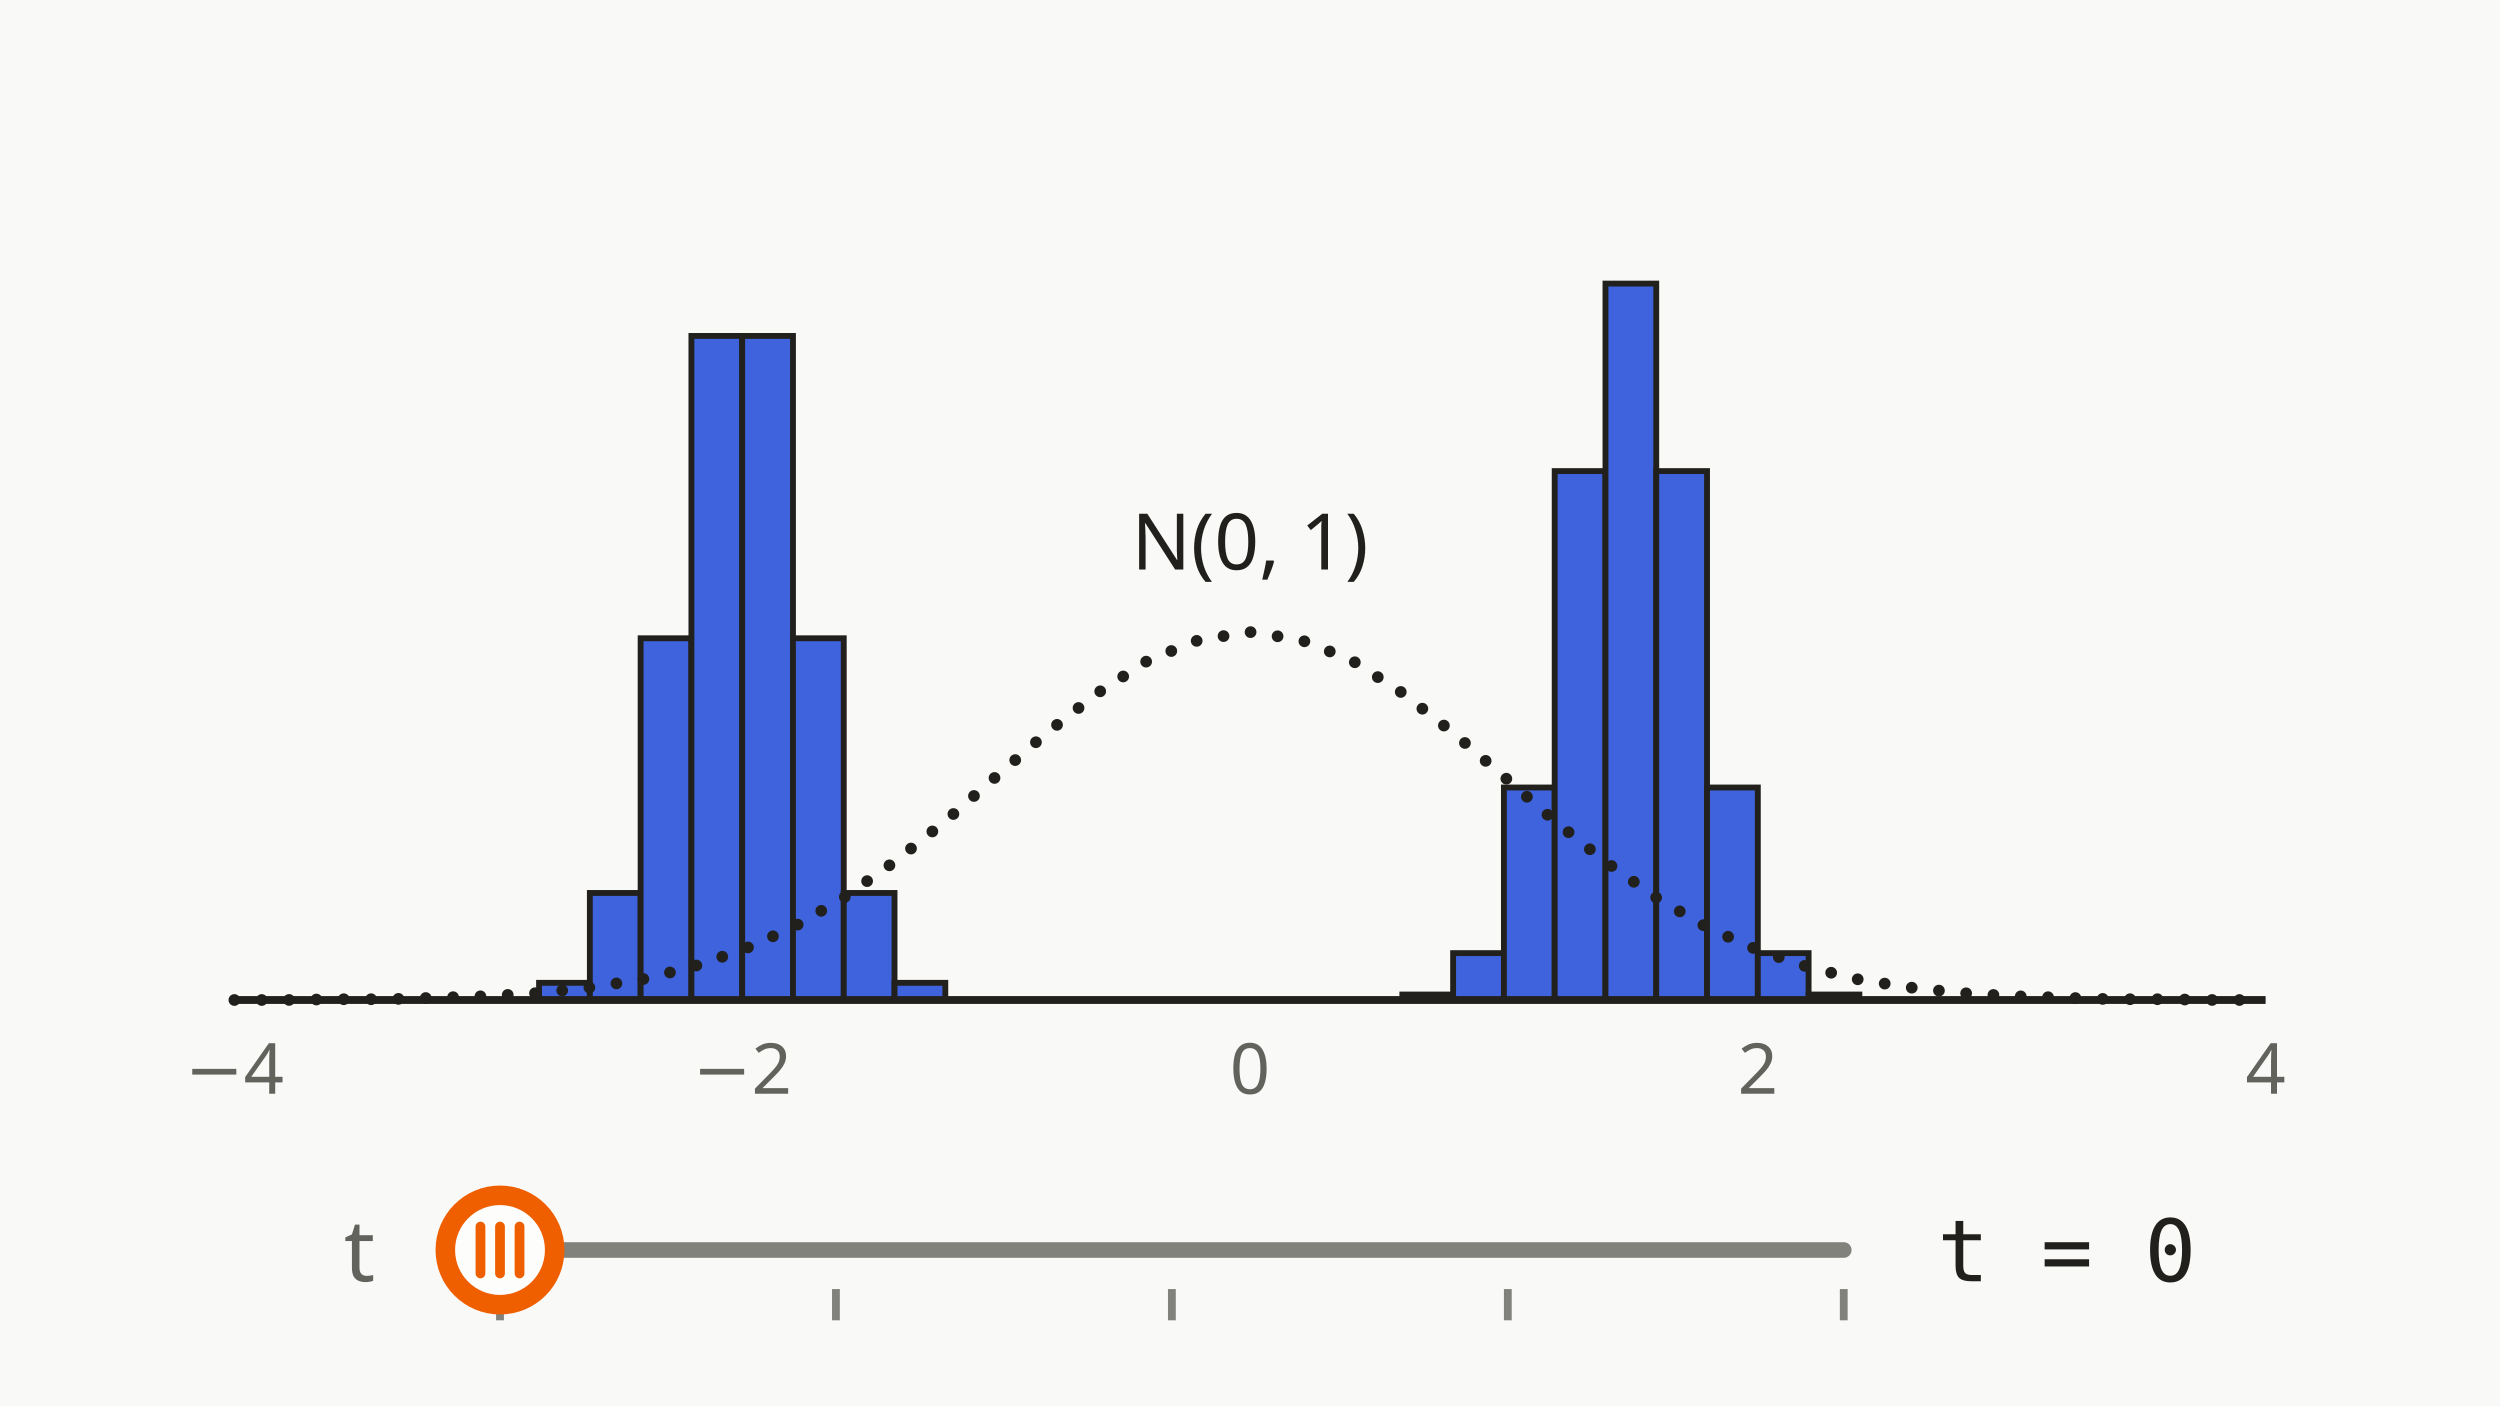
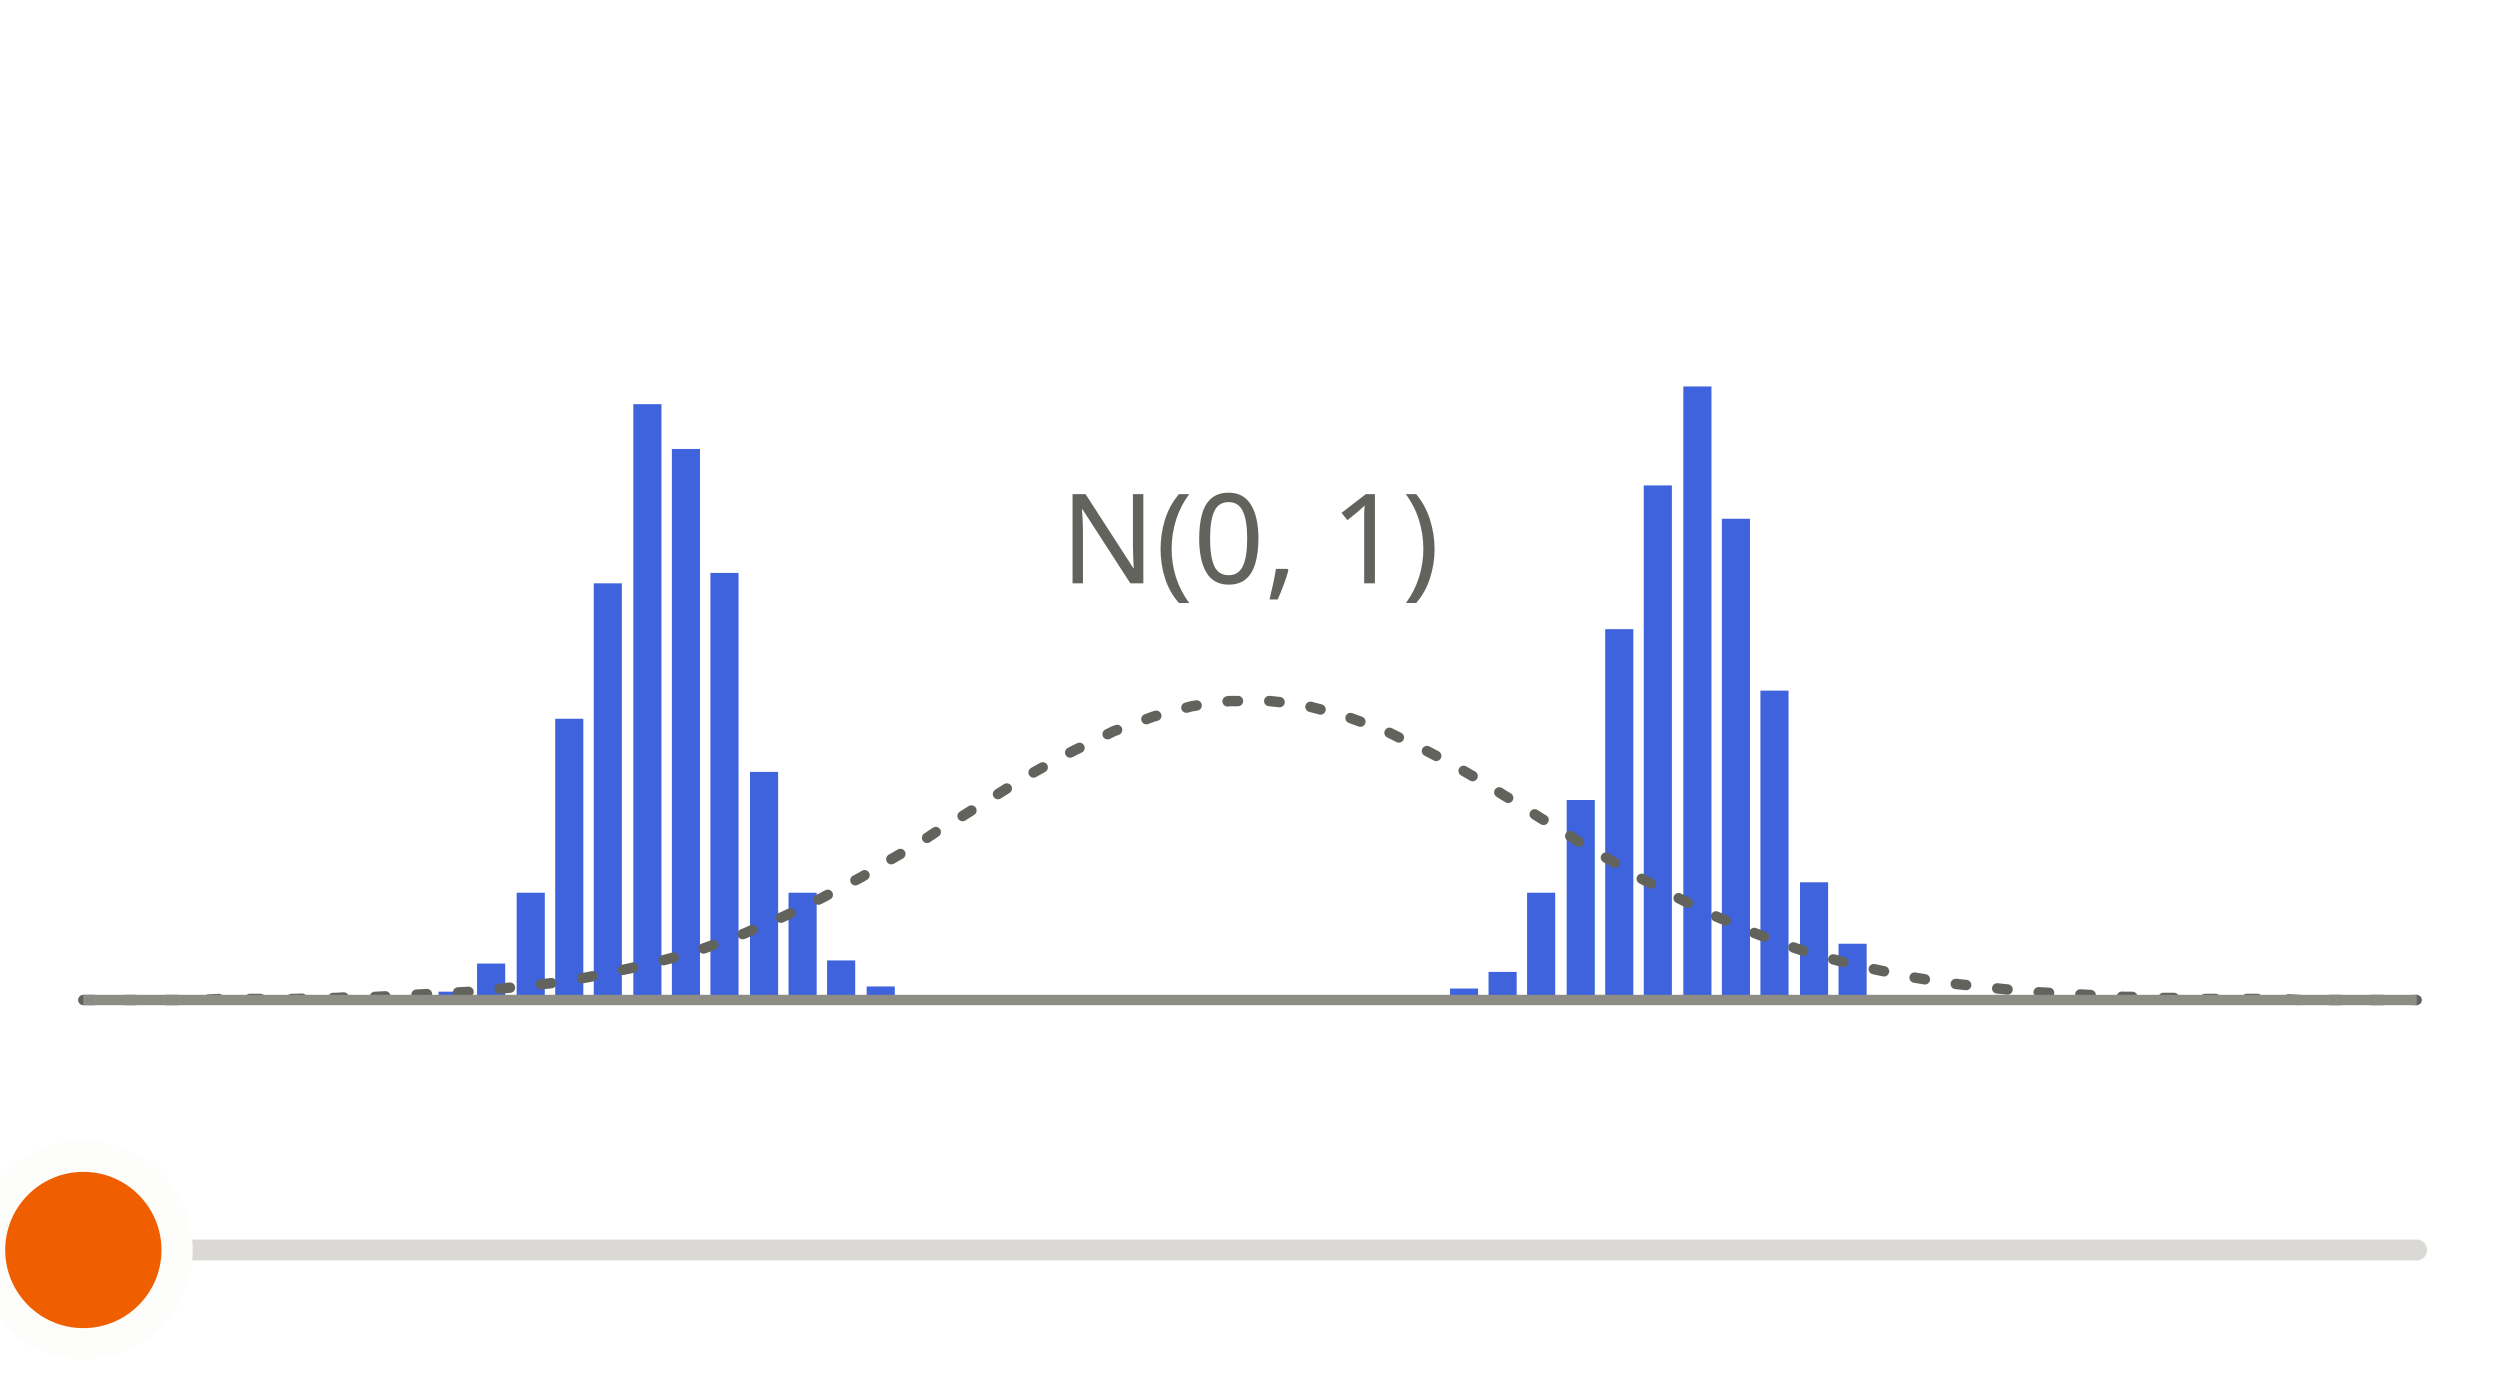
- <svg xmlns="http://www.w3.org/2000/svg" viewBox="0 0 320 180" width="320" height="180" role="img">
-   <style>@media (prefers-color-scheme:dark){[fill="#21201c"]{fill:#eeeeec}[fill="#63635e"]{fill:#b5b3ad}[fill="#f9f9f8"]{fill:#191918}[fill="#fdfdfc"]{fill:#111110}[stroke="#21201c"]{stroke:#eeeeec}[stroke="#82827c"]{stroke:#7c7b74}[stroke="#ef5f00"]{stroke:#f76b15}}</style>
-   <rect width="320" height="180" fill="#f9f9f8" />
-   <g fill="#3e63dd" stroke="#21201c" stroke-width="0.75">
-     <rect x="69" y="125.8" width="6.5" height="2.2" />
-     <rect x="75.5" y="114.3" width="6.5" height="13.7" />
-     <rect x="82" y="81.7" width="6.5" height="46.3" />
-     <rect x="88.5" y="43" width="6.5" height="85" />
-     <rect x="95" y="43" width="6.5" height="85" />
-     <rect x="101.5" y="81.7" width="6.5" height="46.3" />
-     <rect x="108" y="114.3" width="6.5" height="13.7" />
-     <rect x="114.5" y="125.8" width="6.5" height="2.2" />
-     <rect x="179.5" y="127.3" width="6.5" height="0.7" />
-     <rect x="186" y="122" width="6.5" height="6" />
-     <rect x="192.5" y="100.8" width="6.5" height="27.2" />
-     <rect x="199" y="60.3" width="6.5" height="67.7" />
-     <rect x="205.5" y="36.3" width="6.5" height="91.7" />
-     <rect x="212" y="60.3" width="6.5" height="67.7" />
-     <rect x="218.5" y="100.8" width="6.5" height="27.2" />
-     <rect x="225" y="122" width="6.5" height="6" />
-     <rect x="231.5" y="127.3" width="6.5" height="0.7" />
-   </g>
-   <path d="M30 128 36.5 128 43 127.9 49.5 127.9 56 127.7 62.5 127.5 69 127.1 75.5 126.4 82 125.4 88.5 123.8 95 121.6 101.5 118.7 108 114.9 114.5 110.3 121 105.1 127.5 99.4 134 93.8 140.5 88.7 147 84.5 153.5 81.9 160 80.9 166.5 81.9 173 84.5 179.5 88.7 186 93.8 192.5 99.4 199 105.1 205.5 110.3 212 114.9 218.5 118.7 225 121.6 231.5 123.8 238 125.4 244.5 126.4 251 127.1 257.5 127.5 264 127.7 270.5 127.9 277 127.9 283.5 128 290 128" transform="" fill="none" stroke="#21201c" stroke-width="1.5" stroke-dasharray="0 3.5" stroke-linecap="round" />
-   <text x="160" y="72.9" font-family="ui-sans-serif, system-ui, sans-serif" font-size="10" fill="#21201c" text-anchor="middle">N(0, 1)</text>
-   <path d="M30 128H290" stroke="#21201c" stroke-width="1" />
-   <g font-family="ui-sans-serif, system-ui, sans-serif" font-size="9" fill="#63635e" text-anchor="middle">
-     <text x="30" y="140">−4</text>
-     <text x="95" y="140">−2</text>
-     <text x="160" y="140">0</text>
-     <text x="225" y="140">2</text>
-     <text x="290" y="140">4</text>
-   </g>
-   <text x="48" y="164" font-family="ui-sans-serif, system-ui, sans-serif" font-size="11" fill="#63635e" text-anchor="end">t</text>
-   <path d="M64 160H236" stroke="#82827c" stroke-width="2" stroke-linecap="round" />
-   <path d="M64 165v4" stroke="#82827c" stroke-width="1" />
-   <path d="M107 165v4" stroke="#82827c" stroke-width="1" />
-   <path d="M150 165v4" stroke="#82827c" stroke-width="1" />
-   <path d="M193 165v4" stroke="#82827c" stroke-width="1" />
-   <path d="M236 165v4" stroke="#82827c" stroke-width="1" />
-   <g class="knob">
-     <circle cx="64" cy="160" r="7" fill="#fdfdfc" stroke="#ef5f00" stroke-width="2.5" />
-     <path d="M61.5 157v6" stroke="#ef5f00" stroke-width="1.25" stroke-linecap="round" />
-     <path d="M64 157v6" stroke="#ef5f00" stroke-width="1.25" stroke-linecap="round" />
-     <path d="M66.5 157v6" stroke="#ef5f00" stroke-width="1.25" stroke-linecap="round" />
-   </g>
-   <text x="248" y="164" font-family="ui-monospace, Menlo, Consolas, monospace" font-size="11" fill="#21201c">t = 0</text>
+ <svg xmlns="http://www.w3.org/2000/svg" class="thumb" width="240" height="134" viewBox="0 0 240 134" aria-hidden="true" focusable="false" data-x0="8" data-x1="232" data-at="0">
+   <rect class="th-bar" x="42.1" y="95.2" width="2.7" height="0.8" fill="#3e63dd" />
+   <rect class="th-bar" x="45.8" y="92.5" width="2.7" height="3.5" fill="#3e63dd" />
+   <rect class="th-bar" x="49.6" y="85.7" width="2.7" height="10.3" fill="#3e63dd" />
+   <rect class="th-bar" x="53.3" y="69" width="2.7" height="27" fill="#3e63dd" />
+   <rect class="th-bar" x="57" y="56" width="2.7" height="40" fill="#3e63dd" />
+   <rect class="th-bar" x="60.8" y="38.8" width="2.7" height="57.2" fill="#3e63dd" />
+   <rect class="th-bar" x="64.5" y="43.1" width="2.7" height="52.9" fill="#3e63dd" />
+   <rect class="th-bar" x="68.2" y="55" width="2.7" height="41" fill="#3e63dd" />
+   <rect class="th-bar" x="72" y="74.1" width="2.7" height="21.9" fill="#3e63dd" />
+   <rect class="th-bar" x="75.7" y="85.7" width="2.7" height="10.3" fill="#3e63dd" />
+   <rect class="th-bar" x="79.4" y="92.2" width="2.7" height="3.8" fill="#3e63dd" />
+   <rect class="th-bar" x="83.2" y="94.7" width="2.7" height="1.3" fill="#3e63dd" />
+   <rect class="th-bar" x="139.2" y="94.9" width="2.7" height="1.1" fill="#3e63dd" />
+   <rect class="th-bar" x="142.9" y="93.3" width="2.7" height="2.7" fill="#3e63dd" />
+   <rect class="th-bar" x="146.6" y="85.7" width="2.7" height="10.3" fill="#3e63dd" />
+   <rect class="th-bar" x="150.4" y="76.8" width="2.7" height="19.2" fill="#3e63dd" />
+   <rect class="th-bar" x="154.1" y="60.4" width="2.7" height="35.6" fill="#3e63dd" />
+   <rect class="th-bar" x="157.8" y="46.6" width="2.7" height="49.4" fill="#3e63dd" />
+   <rect class="th-bar" x="161.6" y="37.1" width="2.7" height="58.9" fill="#3e63dd" />
+   <rect class="th-bar" x="165.3" y="49.8" width="2.7" height="46.2" fill="#3e63dd" />
+   <rect class="th-bar" x="169" y="66.3" width="2.7" height="29.7" fill="#3e63dd" />
+   <rect class="th-bar" x="172.8" y="84.7" width="2.7" height="11.3" fill="#3e63dd" />
+   <rect class="th-bar" x="176.5" y="90.6" width="2.7" height="5.4" fill="#3e63dd" />
+   <path class="th-ref" d="M8 96L9.9 96L11.7 96L13.6 96L15.5 96L17.3 96L19.2 96L21.1 95.9L22.9 95.9L24.8 95.9L26.7 95.9L28.5 95.9L30.4 95.8L32.3 95.8L34.1 95.7L36 95.7L37.9 95.6L39.7 95.5L41.6 95.4L43.5 95.3L45.3 95.2L47.2 95L49.1 94.8L50.9 94.6L52.8 94.4L54.7 94.1L56.5 93.8L58.4 93.4L60.3 93L62.1 92.6L64 92.1L65.9 91.6L67.7 91L69.6 90.3L71.5 89.6L73.3 88.8L75.2 88L77.1 87.1L78.9 86.2L80.8 85.2L82.7 84.2L84.5 83.1L86.4 82L88.3 80.9L90.1 79.7L92 78.6L93.9 77.4L95.7 76.3L97.6 75.1L99.5 74L101.3 73L103.2 72L105.1 71.1L106.9 70.2L108.8 69.5L110.7 68.8L112.5 68.3L114.4 67.8L116.3 67.5L118.1 67.3L120 67.3L121.9 67.3L123.7 67.5L125.6 67.8L127.5 68.3L129.3 68.8L131.2 69.5L133.1 70.2L134.9 71.1L136.8 72L138.7 73L140.5 74L142.4 75.1L144.3 76.3L146.1 77.4L148 78.6L149.9 79.7L151.7 80.9L153.6 82L155.5 83.1L157.3 84.2L159.2 85.2L161.1 86.2L162.9 87.1L164.8 88L166.7 88.8L168.5 89.6L170.4 90.3L172.3 91L174.1 91.6L176 92.1L177.9 92.6L179.7 93L181.6 93.4L183.5 93.8L185.3 94.1L187.2 94.4L189.1 94.6L190.9 94.8L192.8 95L194.7 95.2L196.5 95.3L198.4 95.4L200.3 95.5L202.1 95.6L204 95.7L205.9 95.7L207.7 95.8L209.6 95.8L211.5 95.9L213.3 95.9L215.2 95.9L217.1 95.9L218.9 95.9L220.8 96L222.7 96L224.5 96L226.4 96L228.3 96L230.1 96L232 96" fill="none" stroke="#63635e" stroke-dasharray="1 3" stroke-linecap="round" />
+   <path class="th-axis" d="M8 96H232" stroke="#8d8d86" />
+   <text class="th-lab" x="120" y="56" text-anchor="middle" fill="#63635e" font-size="12" font-family="sans-serif">N(0, 1)</text>
+   <path class="th-track" d="M8 120H232" stroke="#dad9d6" stroke-width="2" stroke-linecap="round" />
+   <path class="th-fill" d="M8 120H8" stroke="#ef5f00" stroke-width="2" stroke-linecap="round" />
+   <circle class="th-handle" cx="8" cy="120" r="9" fill="#ef5f00" stroke="#fdfdfc" stroke-width="3" />
</svg>
